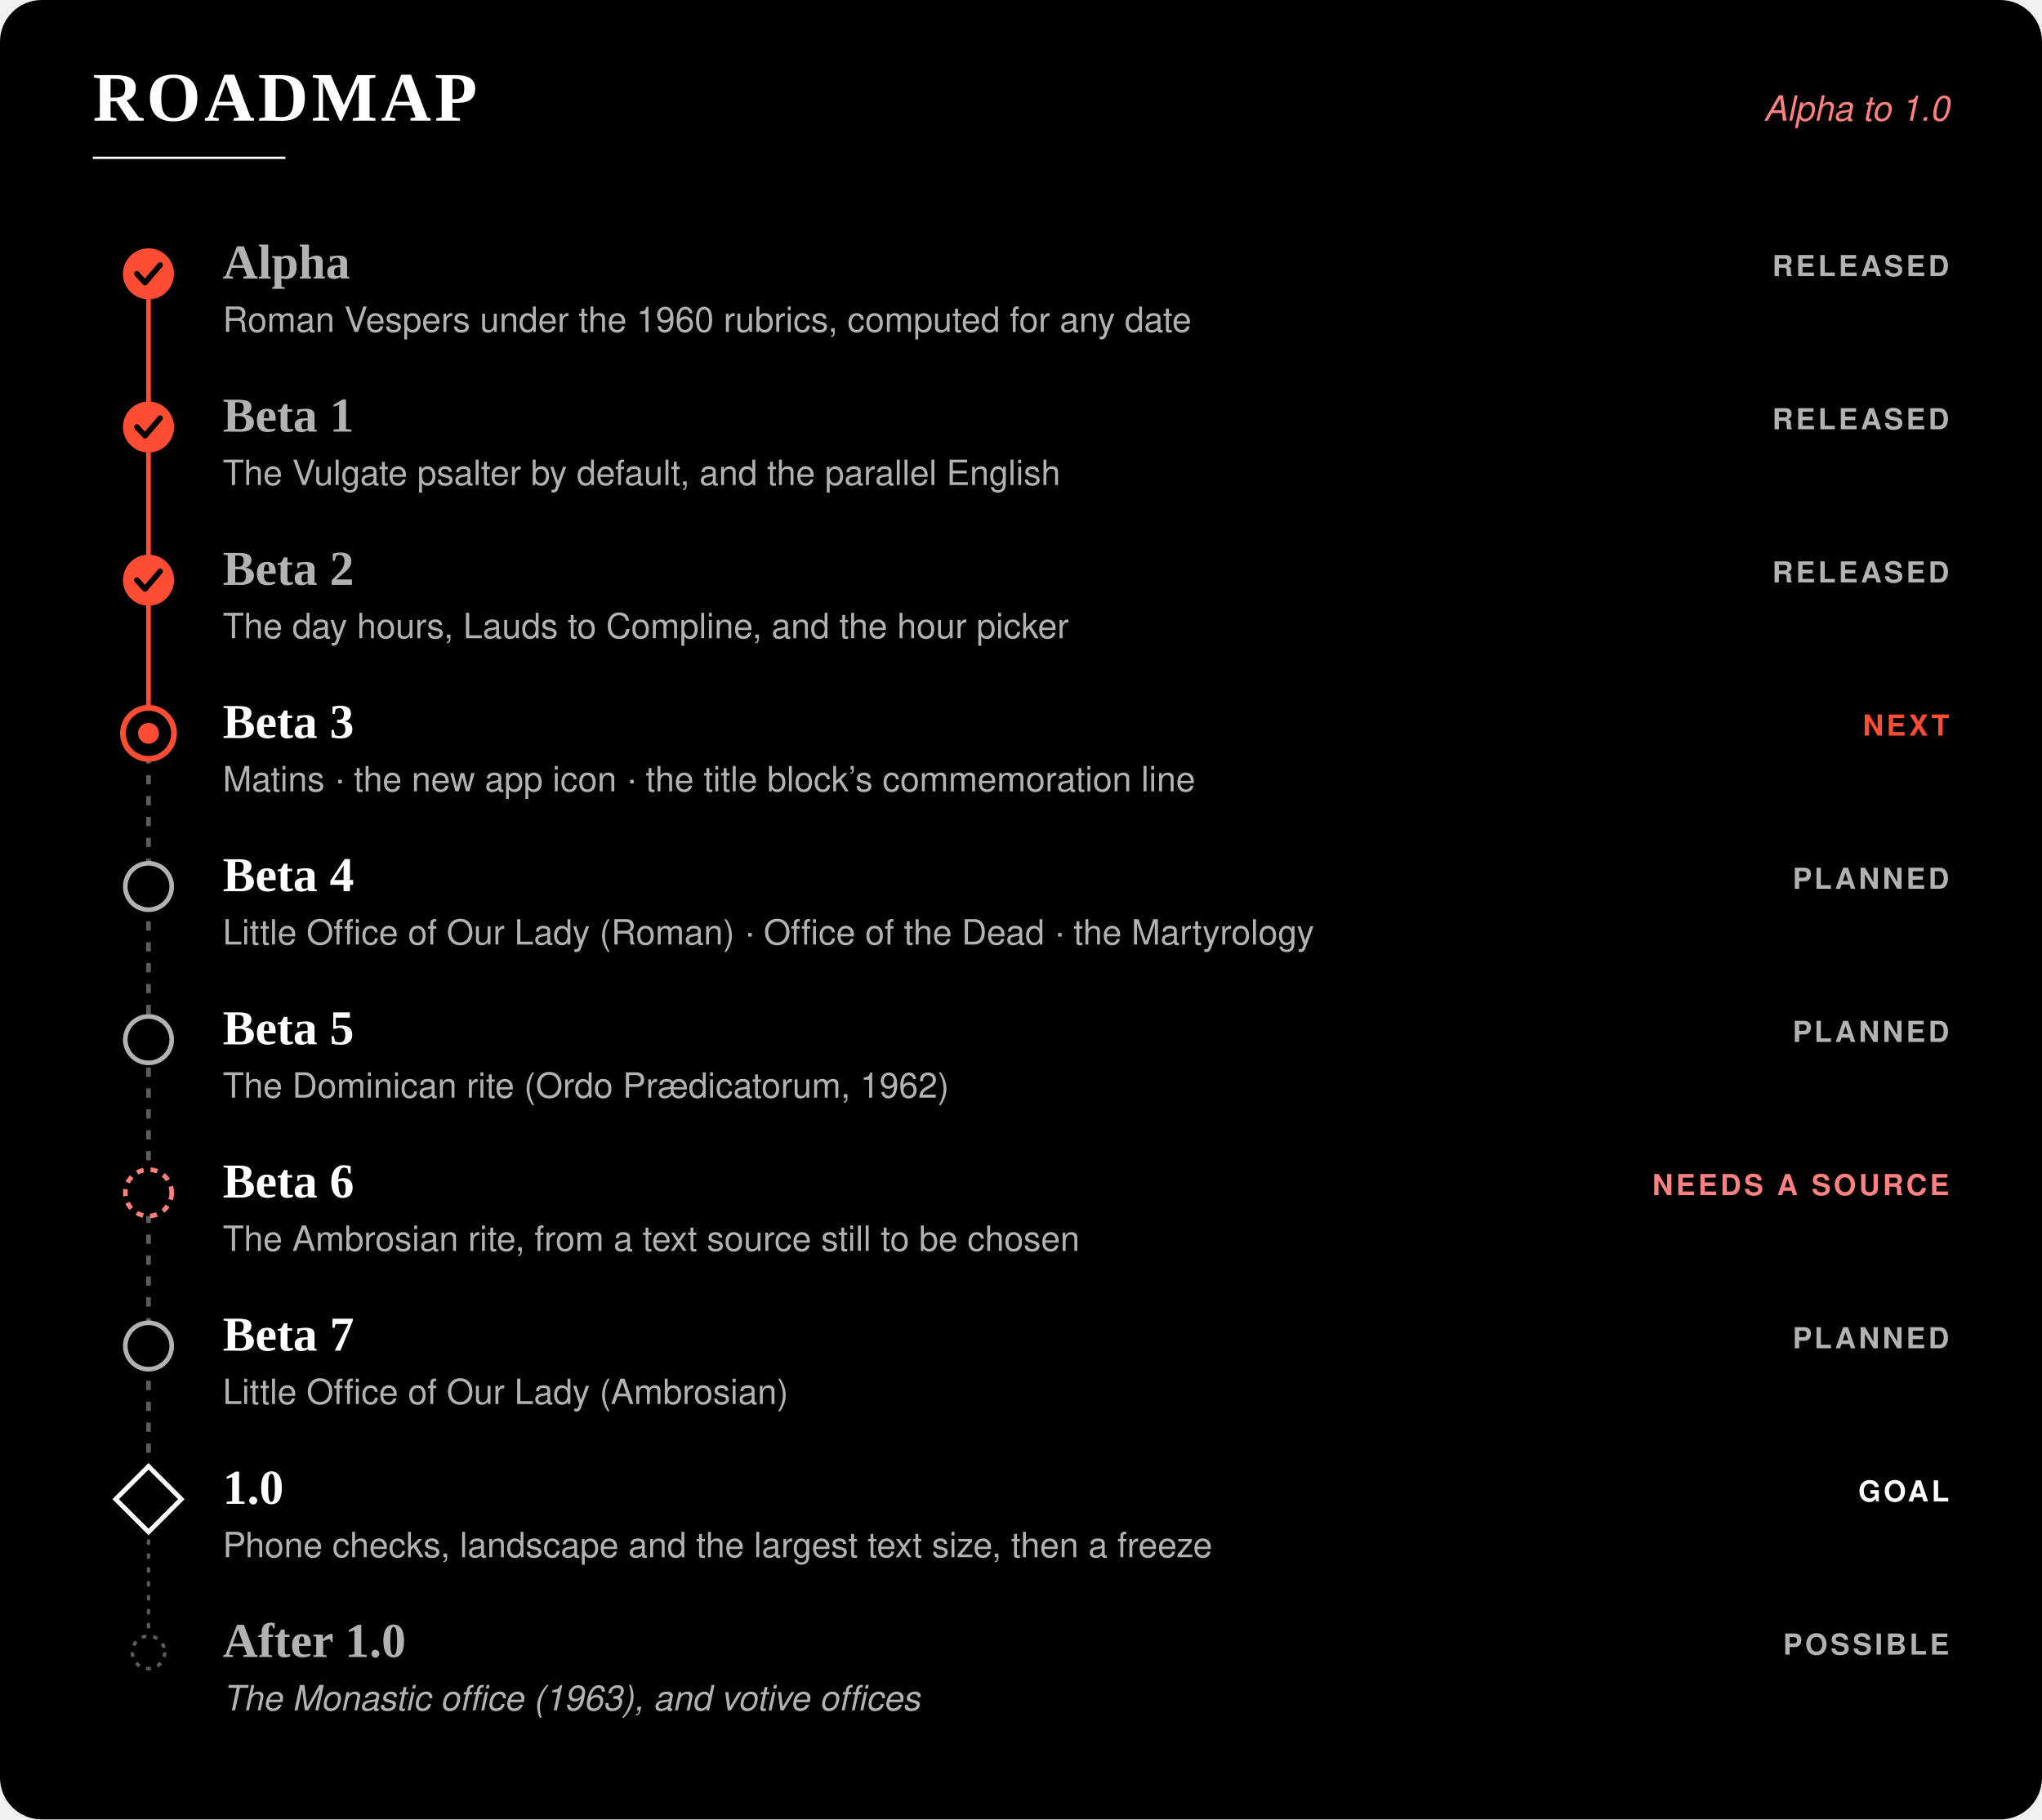
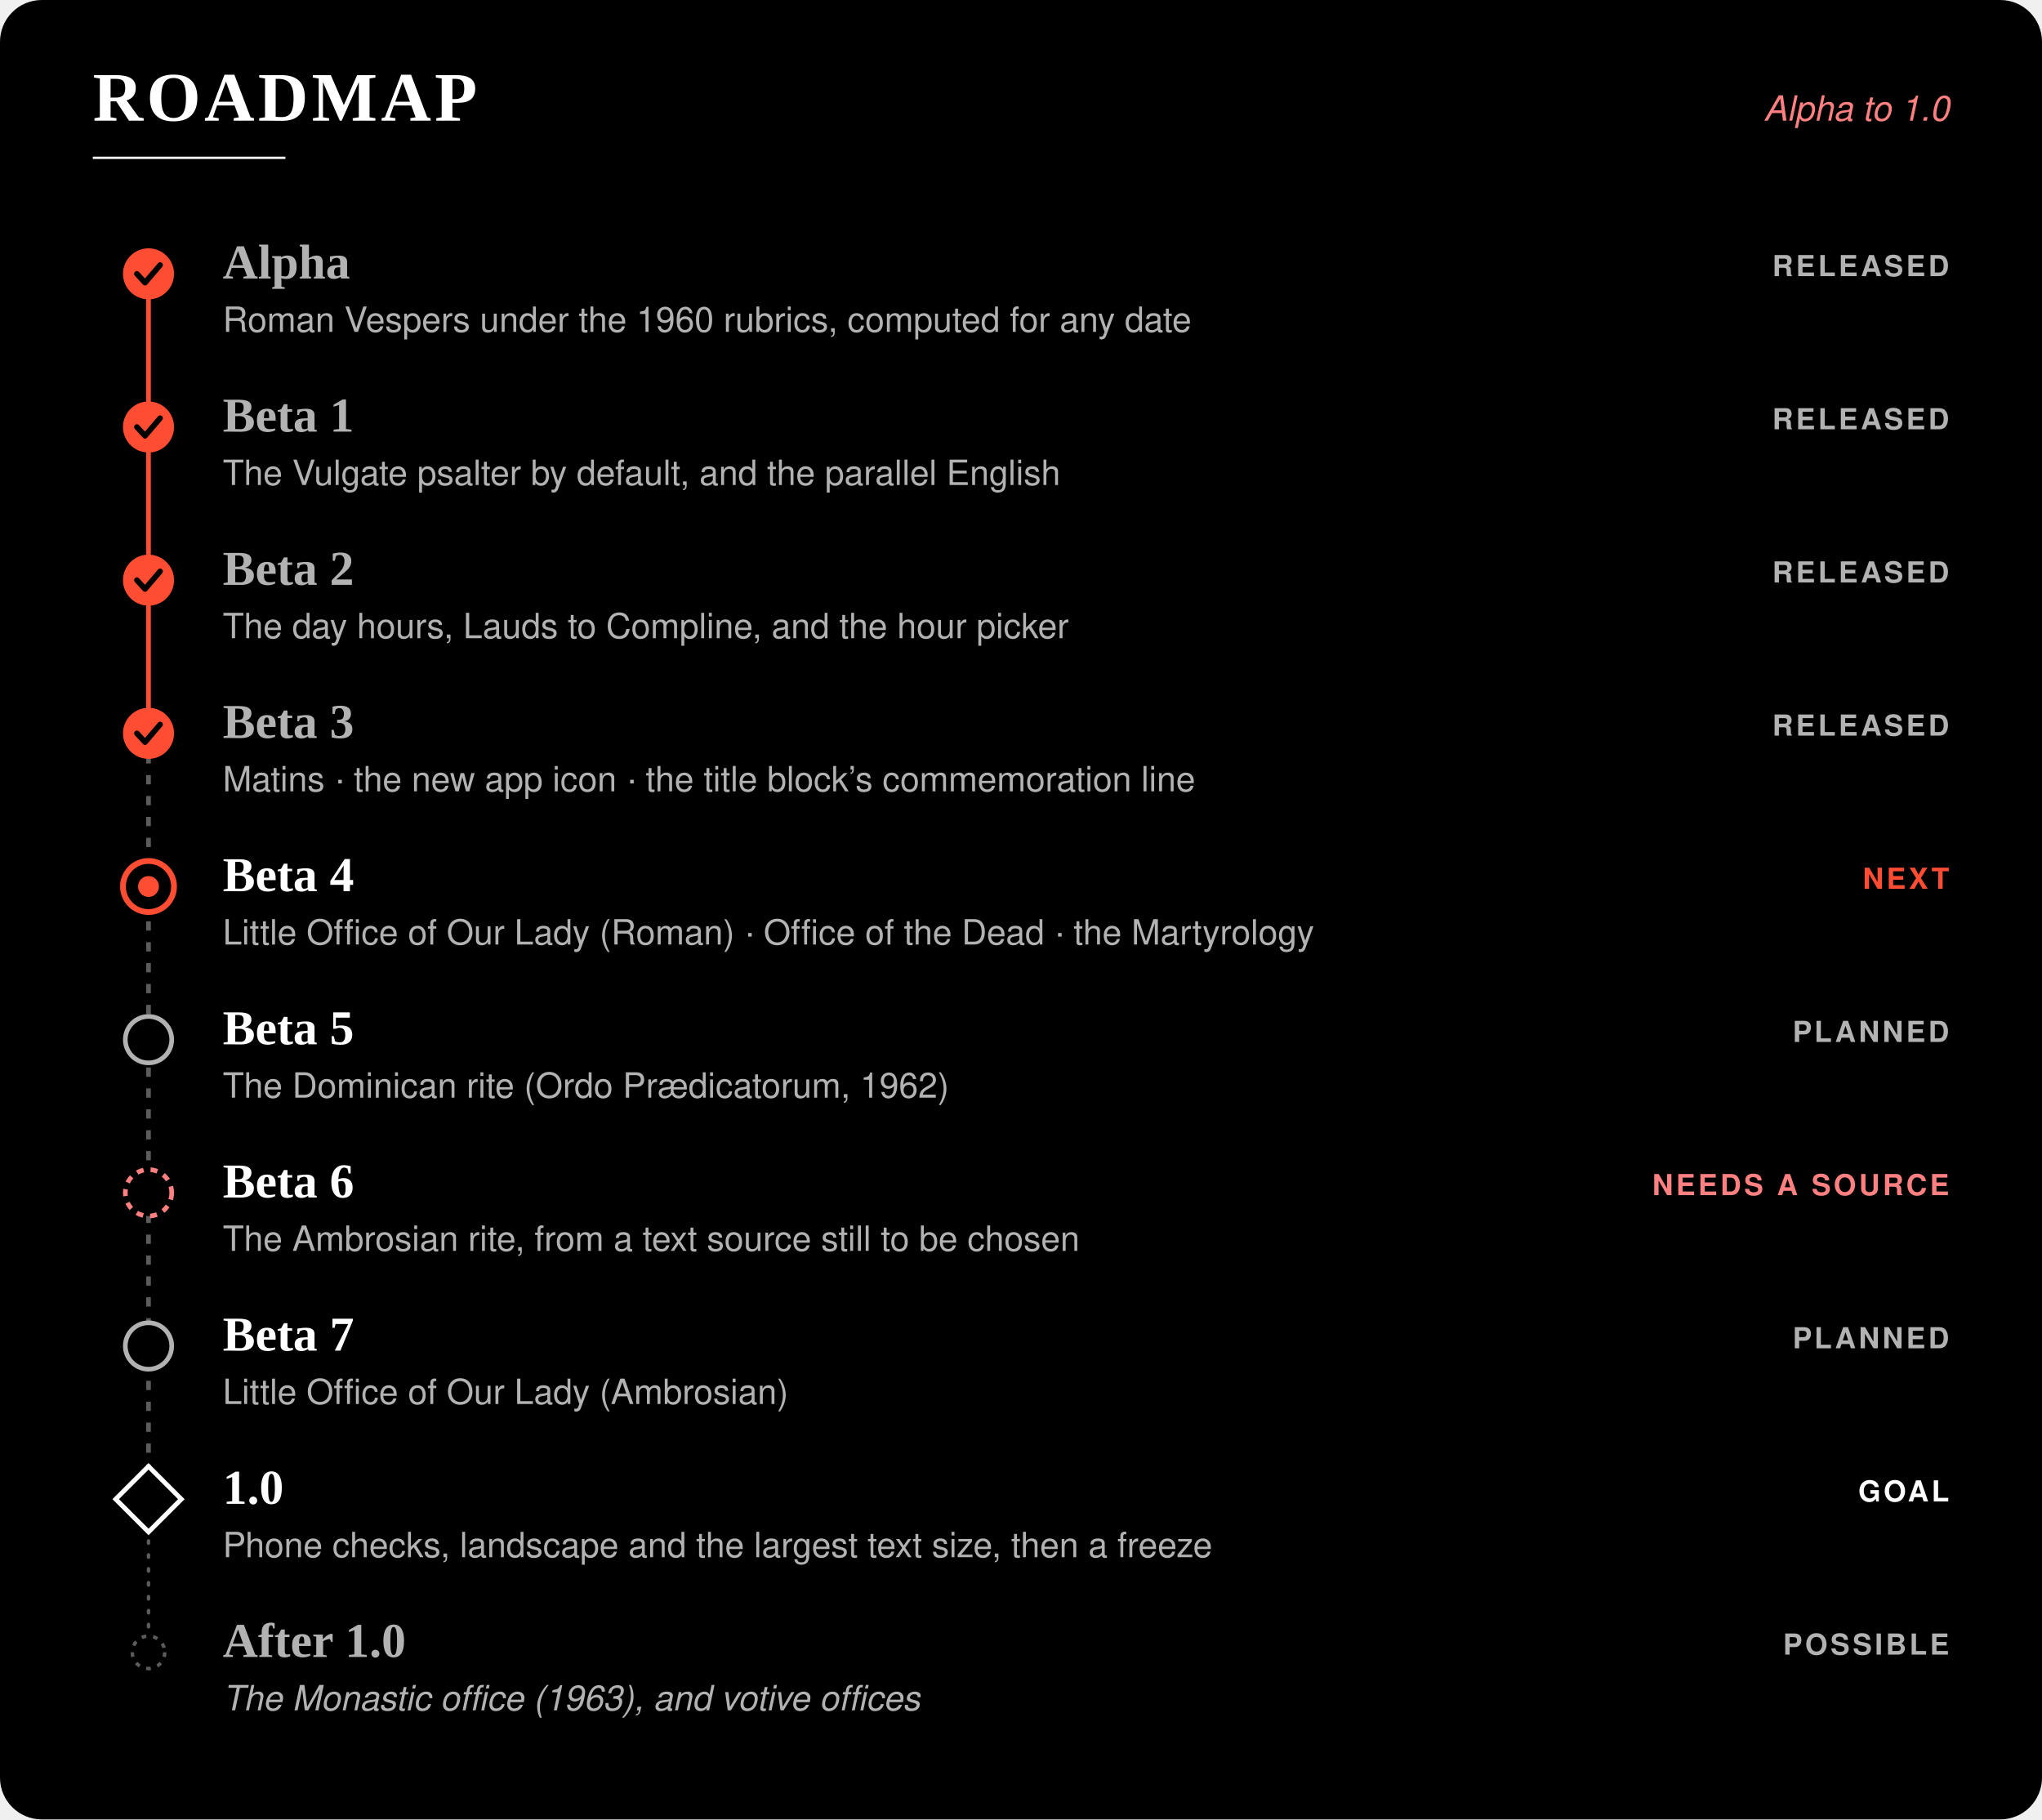
<svg xmlns="http://www.w3.org/2000/svg" width="880" height="784" viewBox="0 0 880 784" role="img" aria-labelledby="t d">
  <rect width="880" height="784" rx="18" fill="#000000" />
  <text x="40" y="52" font-family="'Hoefler Text', 'Iowan Old Style', Georgia, 'Times New Roman', serif" font-size="30" font-weight="700" fill="#FFFFFF" letter-spacing="1.5">ROADMAP</text>
  <text x="840" y="52" text-anchor="end" font-family="-apple-system, BlinkMacSystemFont, 'Segoe UI', Helvetica, Arial, sans-serif" font-size="15" font-style="italic" fill="#FF8080">Alpha to 1.0</text>
  <line x1="40" y1="68" x2="123" y2="68" stroke="#FFFFFF" stroke-width="1" />
  <line x1="64" y1="118" x2="64" y2="316" stroke="#FF4D33" stroke-width="2" />
  <line x1="64" y1="316" x2="64" y2="646" stroke="#5C5C5C" stroke-width="2" stroke-dasharray="4 5" />
  <line x1="64" y1="646" x2="64" y2="712" stroke="#5C5C5C" stroke-width="1.5" stroke-dasharray="1 5" stroke-linecap="round" />
  <circle cx="64" cy="118" r="11" fill="#FF4D33" />
  <path d="M59 118 l3.5 3.8 l6.5 -7.6" fill="none" stroke="#000000" stroke-width="2.4" stroke-linecap="round" stroke-linejoin="round" />
  <text x="96" y="120" font-family="'Hoefler Text', 'Iowan Old Style', Georgia, 'Times New Roman', serif" font-size="21" font-weight="700" fill="#B2B2B2">Alpha</text>
  <text x="840" y="119" text-anchor="end" font-family="-apple-system, BlinkMacSystemFont, 'Segoe UI', Helvetica, Arial, sans-serif" font-size="12.5" font-weight="600" letter-spacing="1.2" fill="#B2B2B2">RELEASED</text>
  <text x="96" y="143" font-family="-apple-system, BlinkMacSystemFont, 'Segoe UI', Helvetica, Arial, sans-serif" font-size="15" fill="#B2B2B2">Roman Vespers under the 1960 rubrics, computed for any date</text>
  <circle cx="64" cy="184" r="11" fill="#FF4D33" />
  <path d="M59 184 l3.5 3.8 l6.5 -7.6" fill="none" stroke="#000000" stroke-width="2.4" stroke-linecap="round" stroke-linejoin="round" />
  <text x="96" y="186" font-family="'Hoefler Text', 'Iowan Old Style', Georgia, 'Times New Roman', serif" font-size="21" font-weight="700" fill="#B2B2B2">Beta 1</text>
  <text x="840" y="185" text-anchor="end" font-family="-apple-system, BlinkMacSystemFont, 'Segoe UI', Helvetica, Arial, sans-serif" font-size="12.5" font-weight="600" letter-spacing="1.2" fill="#B2B2B2">RELEASED</text>
  <text x="96" y="209" font-family="-apple-system, BlinkMacSystemFont, 'Segoe UI', Helvetica, Arial, sans-serif" font-size="15" fill="#B2B2B2">The Vulgate psalter by default, and the parallel English</text>
  <circle cx="64" cy="250" r="11" fill="#FF4D33" />
  <path d="M59 250 l3.5 3.8 l6.5 -7.6" fill="none" stroke="#000000" stroke-width="2.4" stroke-linecap="round" stroke-linejoin="round" />
  <text x="96" y="252" font-family="'Hoefler Text', 'Iowan Old Style', Georgia, 'Times New Roman', serif" font-size="21" font-weight="700" fill="#B2B2B2">Beta 2</text>
  <text x="840" y="251" text-anchor="end" font-family="-apple-system, BlinkMacSystemFont, 'Segoe UI', Helvetica, Arial, sans-serif" font-size="12.5" font-weight="600" letter-spacing="1.2" fill="#B2B2B2">RELEASED</text>
  <text x="96" y="275" font-family="-apple-system, BlinkMacSystemFont, 'Segoe UI', Helvetica, Arial, sans-serif" font-size="15" fill="#B2B2B2">The day hours, Lauds to Compline, and the hour picker</text>
-   <circle cx="64" cy="316" r="11" fill="#000000" stroke="#FF4D33" stroke-width="2.5" />
-   <circle cx="64" cy="316" r="4.5" fill="#FF4D33" />
-   <text x="96" y="318" font-family="'Hoefler Text', 'Iowan Old Style', Georgia, 'Times New Roman', serif" font-size="21" font-weight="700" fill="#FFFFFF">Beta 3</text>
-   <text x="840" y="317" text-anchor="end" font-family="-apple-system, BlinkMacSystemFont, 'Segoe UI', Helvetica, Arial, sans-serif" font-size="12.5" font-weight="600" letter-spacing="1.2" fill="#FF4D33">NEXT</text>
+   <circle cx="64" cy="316" r="11" fill="#FF4D33" />
+   <path d="M59 316 l3.5 3.8 l6.5 -7.6" fill="none" stroke="#000000" stroke-width="2.4" stroke-linecap="round" stroke-linejoin="round" />
+   <text x="96" y="318" font-family="'Hoefler Text', 'Iowan Old Style', Georgia, 'Times New Roman', serif" font-size="21" font-weight="700" fill="#B2B2B2">Beta 3</text>
+   <text x="840" y="317" text-anchor="end" font-family="-apple-system, BlinkMacSystemFont, 'Segoe UI', Helvetica, Arial, sans-serif" font-size="12.5" font-weight="600" letter-spacing="1.2" fill="#B2B2B2">RELEASED</text>
  <text x="96" y="341" font-family="-apple-system, BlinkMacSystemFont, 'Segoe UI', Helvetica, Arial, sans-serif" font-size="15" fill="#B2B2B2">Matins · the new app icon · the title block’s commemoration line</text>
-   <circle cx="64" cy="382" r="10" fill="#000000" stroke="#B2B2B2" stroke-width="2" />
+   <circle cx="64" cy="382" r="11" fill="#000000" stroke="#FF4D33" stroke-width="2.5" />
+   <circle cx="64" cy="382" r="4.5" fill="#FF4D33" />
  <text x="96" y="384" font-family="'Hoefler Text', 'Iowan Old Style', Georgia, 'Times New Roman', serif" font-size="21" font-weight="700" fill="#FFFFFF">Beta 4</text>
-   <text x="840" y="383" text-anchor="end" font-family="-apple-system, BlinkMacSystemFont, 'Segoe UI', Helvetica, Arial, sans-serif" font-size="12.5" font-weight="600" letter-spacing="1.2" fill="#B2B2B2">PLANNED</text>
+   <text x="840" y="383" text-anchor="end" font-family="-apple-system, BlinkMacSystemFont, 'Segoe UI', Helvetica, Arial, sans-serif" font-size="12.5" font-weight="600" letter-spacing="1.2" fill="#FF4D33">NEXT</text>
  <text x="96" y="407" font-family="-apple-system, BlinkMacSystemFont, 'Segoe UI', Helvetica, Arial, sans-serif" font-size="15" fill="#B2B2B2">Little Office of Our Lady (Roman) · Office of the Dead · the Martyrology</text>
  <circle cx="64" cy="448" r="10" fill="#000000" stroke="#B2B2B2" stroke-width="2" />
  <text x="96" y="450" font-family="'Hoefler Text', 'Iowan Old Style', Georgia, 'Times New Roman', serif" font-size="21" font-weight="700" fill="#FFFFFF">Beta 5</text>
  <text x="840" y="449" text-anchor="end" font-family="-apple-system, BlinkMacSystemFont, 'Segoe UI', Helvetica, Arial, sans-serif" font-size="12.5" font-weight="600" letter-spacing="1.2" fill="#B2B2B2">PLANNED</text>
  <text x="96" y="473" font-family="-apple-system, BlinkMacSystemFont, 'Segoe UI', Helvetica, Arial, sans-serif" font-size="15" fill="#B2B2B2">The Dominican rite (Ordo Prædicatorum, 1962)</text>
  <circle cx="64" cy="514" r="10" fill="#000000" stroke="#FF8080" stroke-width="2" stroke-dasharray="3 3" />
  <text x="96" y="516" font-family="'Hoefler Text', 'Iowan Old Style', Georgia, 'Times New Roman', serif" font-size="21" font-weight="700" fill="#FFFFFF">Beta 6</text>
  <text x="840" y="515" text-anchor="end" font-family="-apple-system, BlinkMacSystemFont, 'Segoe UI', Helvetica, Arial, sans-serif" font-size="12.5" font-weight="600" letter-spacing="1.2" fill="#FF8080">NEEDS A SOURCE</text>
  <text x="96" y="539" font-family="-apple-system, BlinkMacSystemFont, 'Segoe UI', Helvetica, Arial, sans-serif" font-size="15" fill="#B2B2B2">The Ambrosian rite, from a text source still to be chosen</text>
  <circle cx="64" cy="580" r="10" fill="#000000" stroke="#B2B2B2" stroke-width="2" />
  <text x="96" y="582" font-family="'Hoefler Text', 'Iowan Old Style', Georgia, 'Times New Roman', serif" font-size="21" font-weight="700" fill="#FFFFFF">Beta 7</text>
  <text x="840" y="581" text-anchor="end" font-family="-apple-system, BlinkMacSystemFont, 'Segoe UI', Helvetica, Arial, sans-serif" font-size="12.5" font-weight="600" letter-spacing="1.2" fill="#B2B2B2">PLANNED</text>
  <text x="96" y="605" font-family="-apple-system, BlinkMacSystemFont, 'Segoe UI', Helvetica, Arial, sans-serif" font-size="15" fill="#B2B2B2">Little Office of Our Lady (Ambrosian)</text>
  <rect x="54" y="636" width="20" height="20" transform="rotate(45 64 646)" fill="#000000" stroke="#FFFFFF" stroke-width="2" />
  <text x="96" y="648" font-family="'Hoefler Text', 'Iowan Old Style', Georgia, 'Times New Roman', serif" font-size="21" font-weight="700" fill="#FFFFFF">1.0</text>
  <text x="840" y="647" text-anchor="end" font-family="-apple-system, BlinkMacSystemFont, 'Segoe UI', Helvetica, Arial, sans-serif" font-size="12.5" font-weight="600" letter-spacing="1.2" fill="#FFFFFF">GOAL</text>
  <text x="96" y="671" font-family="-apple-system, BlinkMacSystemFont, 'Segoe UI', Helvetica, Arial, sans-serif" font-size="15" fill="#B2B2B2">Phone checks, landscape and the largest text size, then a freeze</text>
  <circle cx="64" cy="712" r="7" fill="#000000" stroke="#5C5C5C" stroke-width="1.5" stroke-dasharray="2 3" />
  <text x="96" y="714" font-family="'Hoefler Text', 'Iowan Old Style', Georgia, 'Times New Roman', serif" font-size="21" font-weight="700" fill="#B2B2B2">After 1.0</text>
  <text x="840" y="713" text-anchor="end" font-family="-apple-system, BlinkMacSystemFont, 'Segoe UI', Helvetica, Arial, sans-serif" font-size="12.5" font-weight="600" letter-spacing="1.2" fill="#B2B2B2">POSSIBLE</text>
  <text x="96" y="737" font-family="-apple-system, BlinkMacSystemFont, 'Segoe UI', Helvetica, Arial, sans-serif" font-size="15" fill="#B2B2B2" font-style="italic">The Monastic office (1963), and votive offices</text>
</svg>
